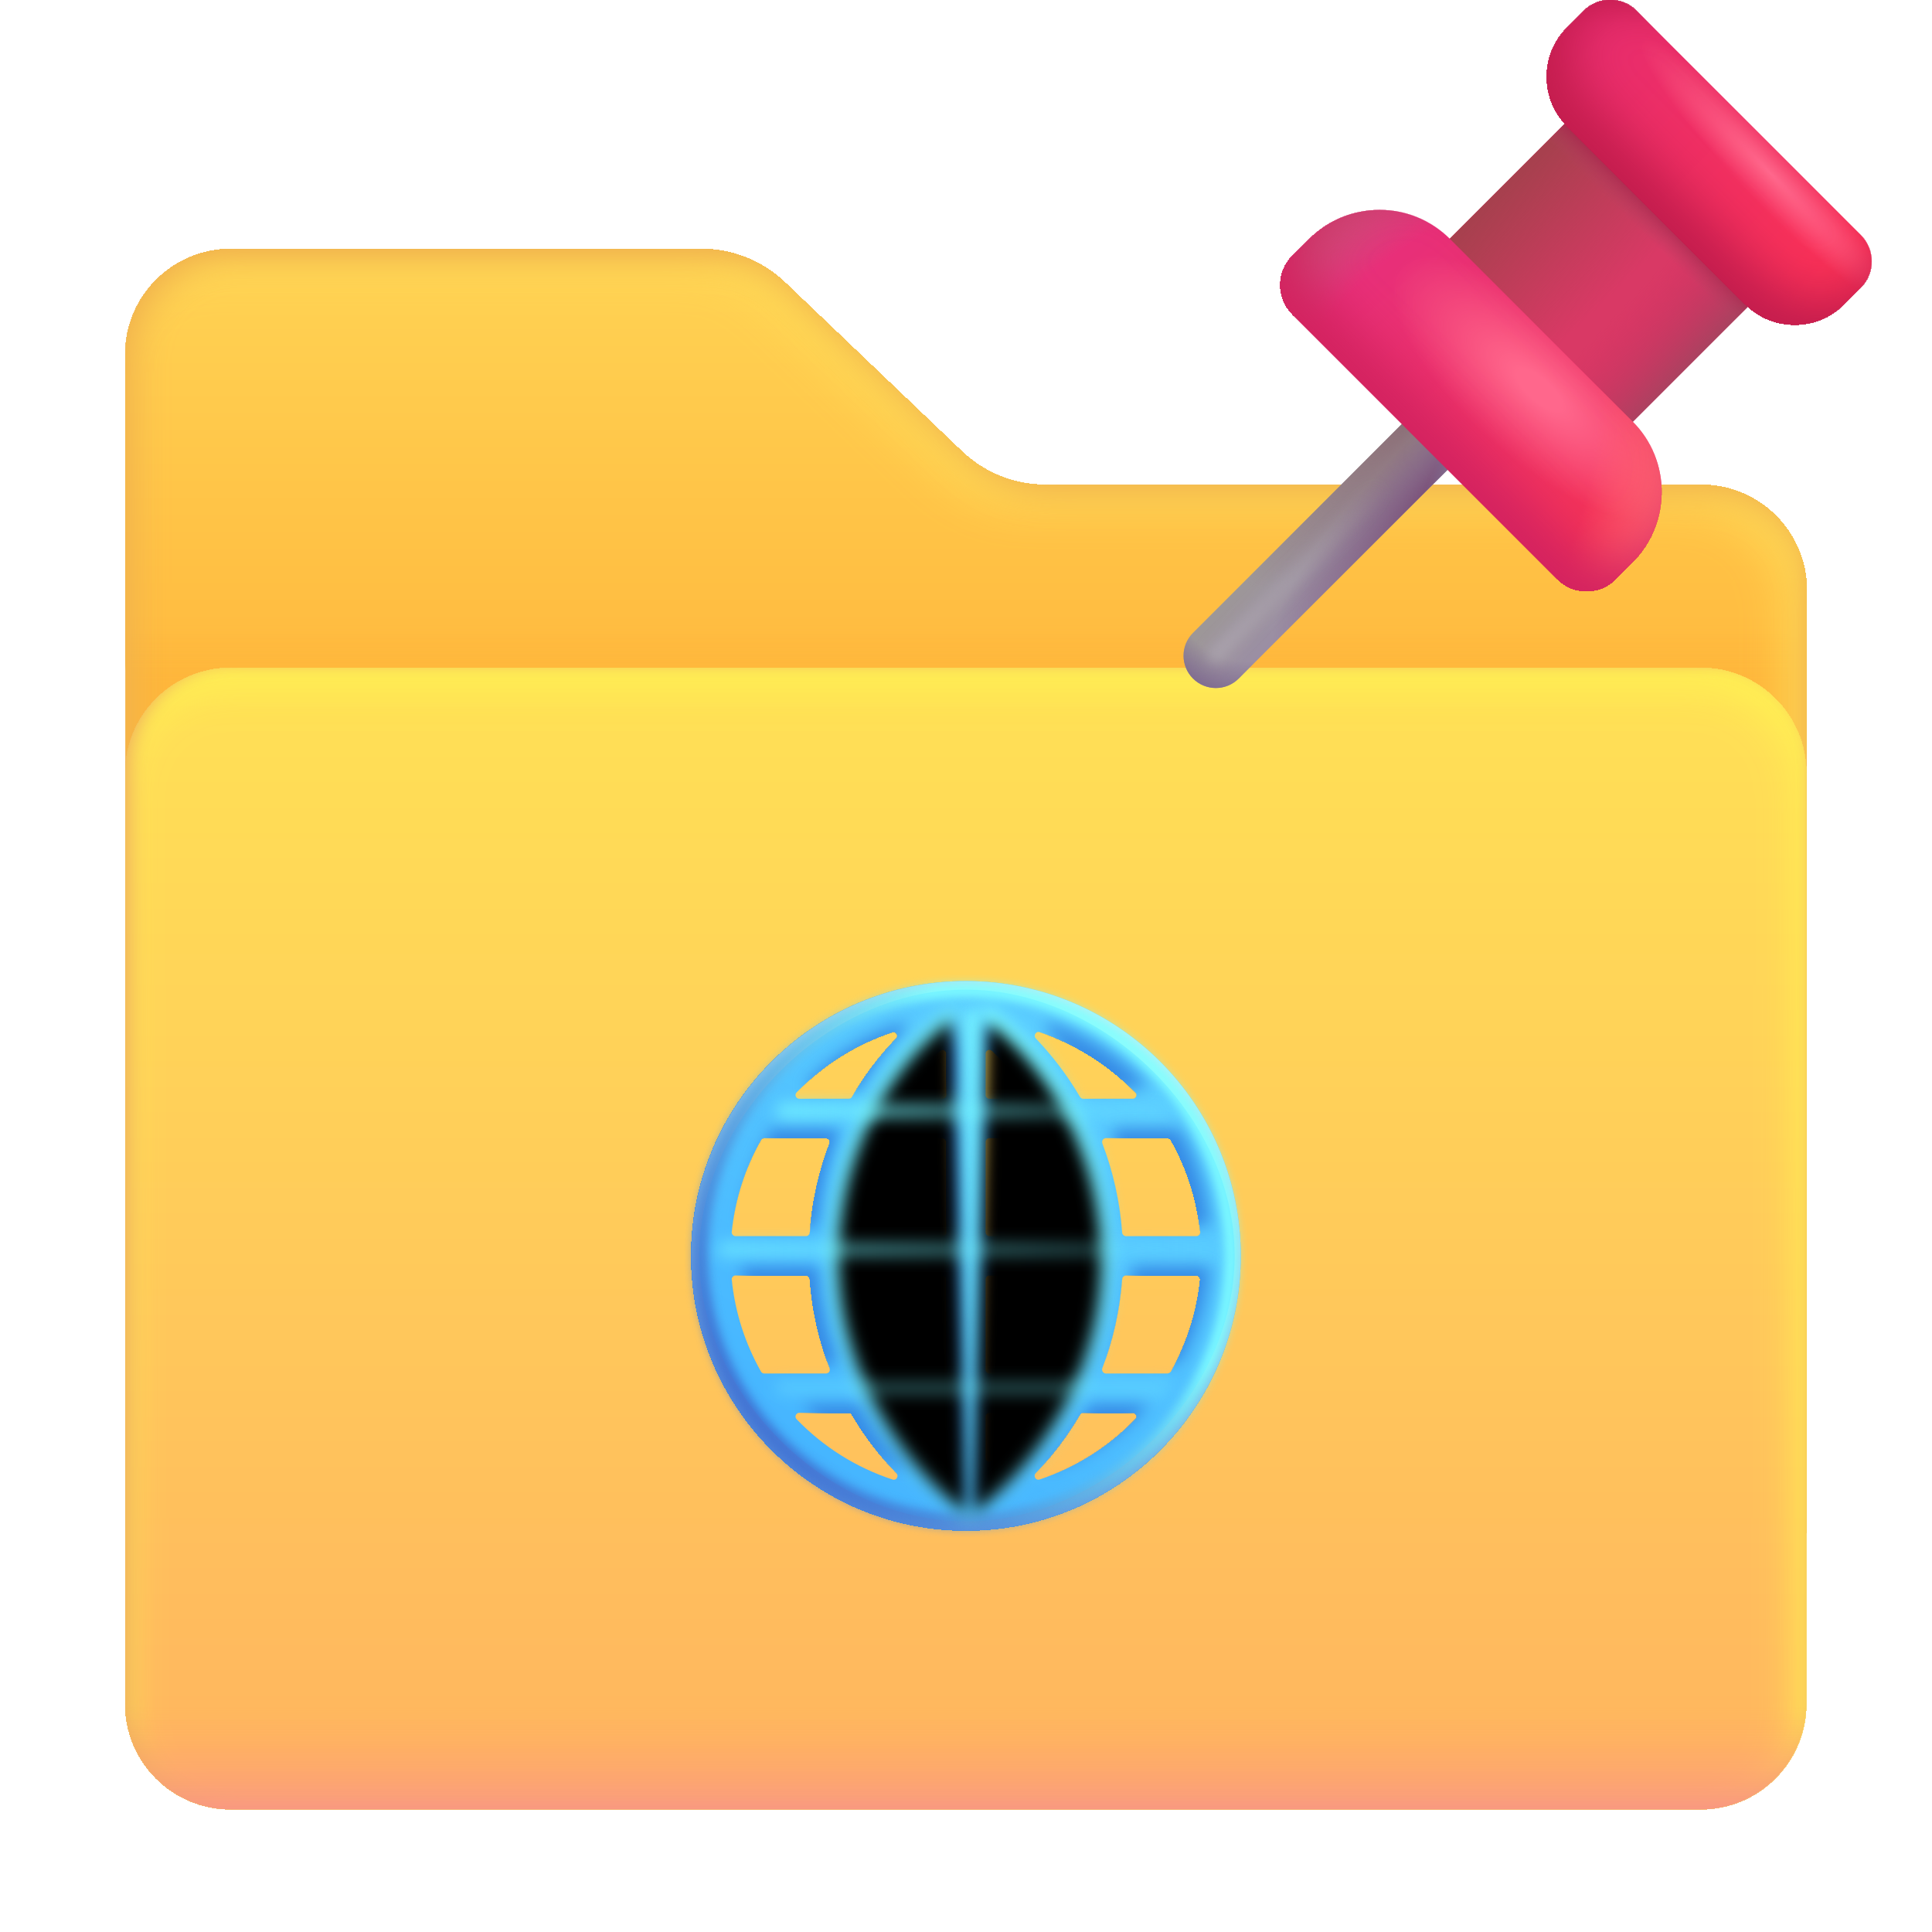
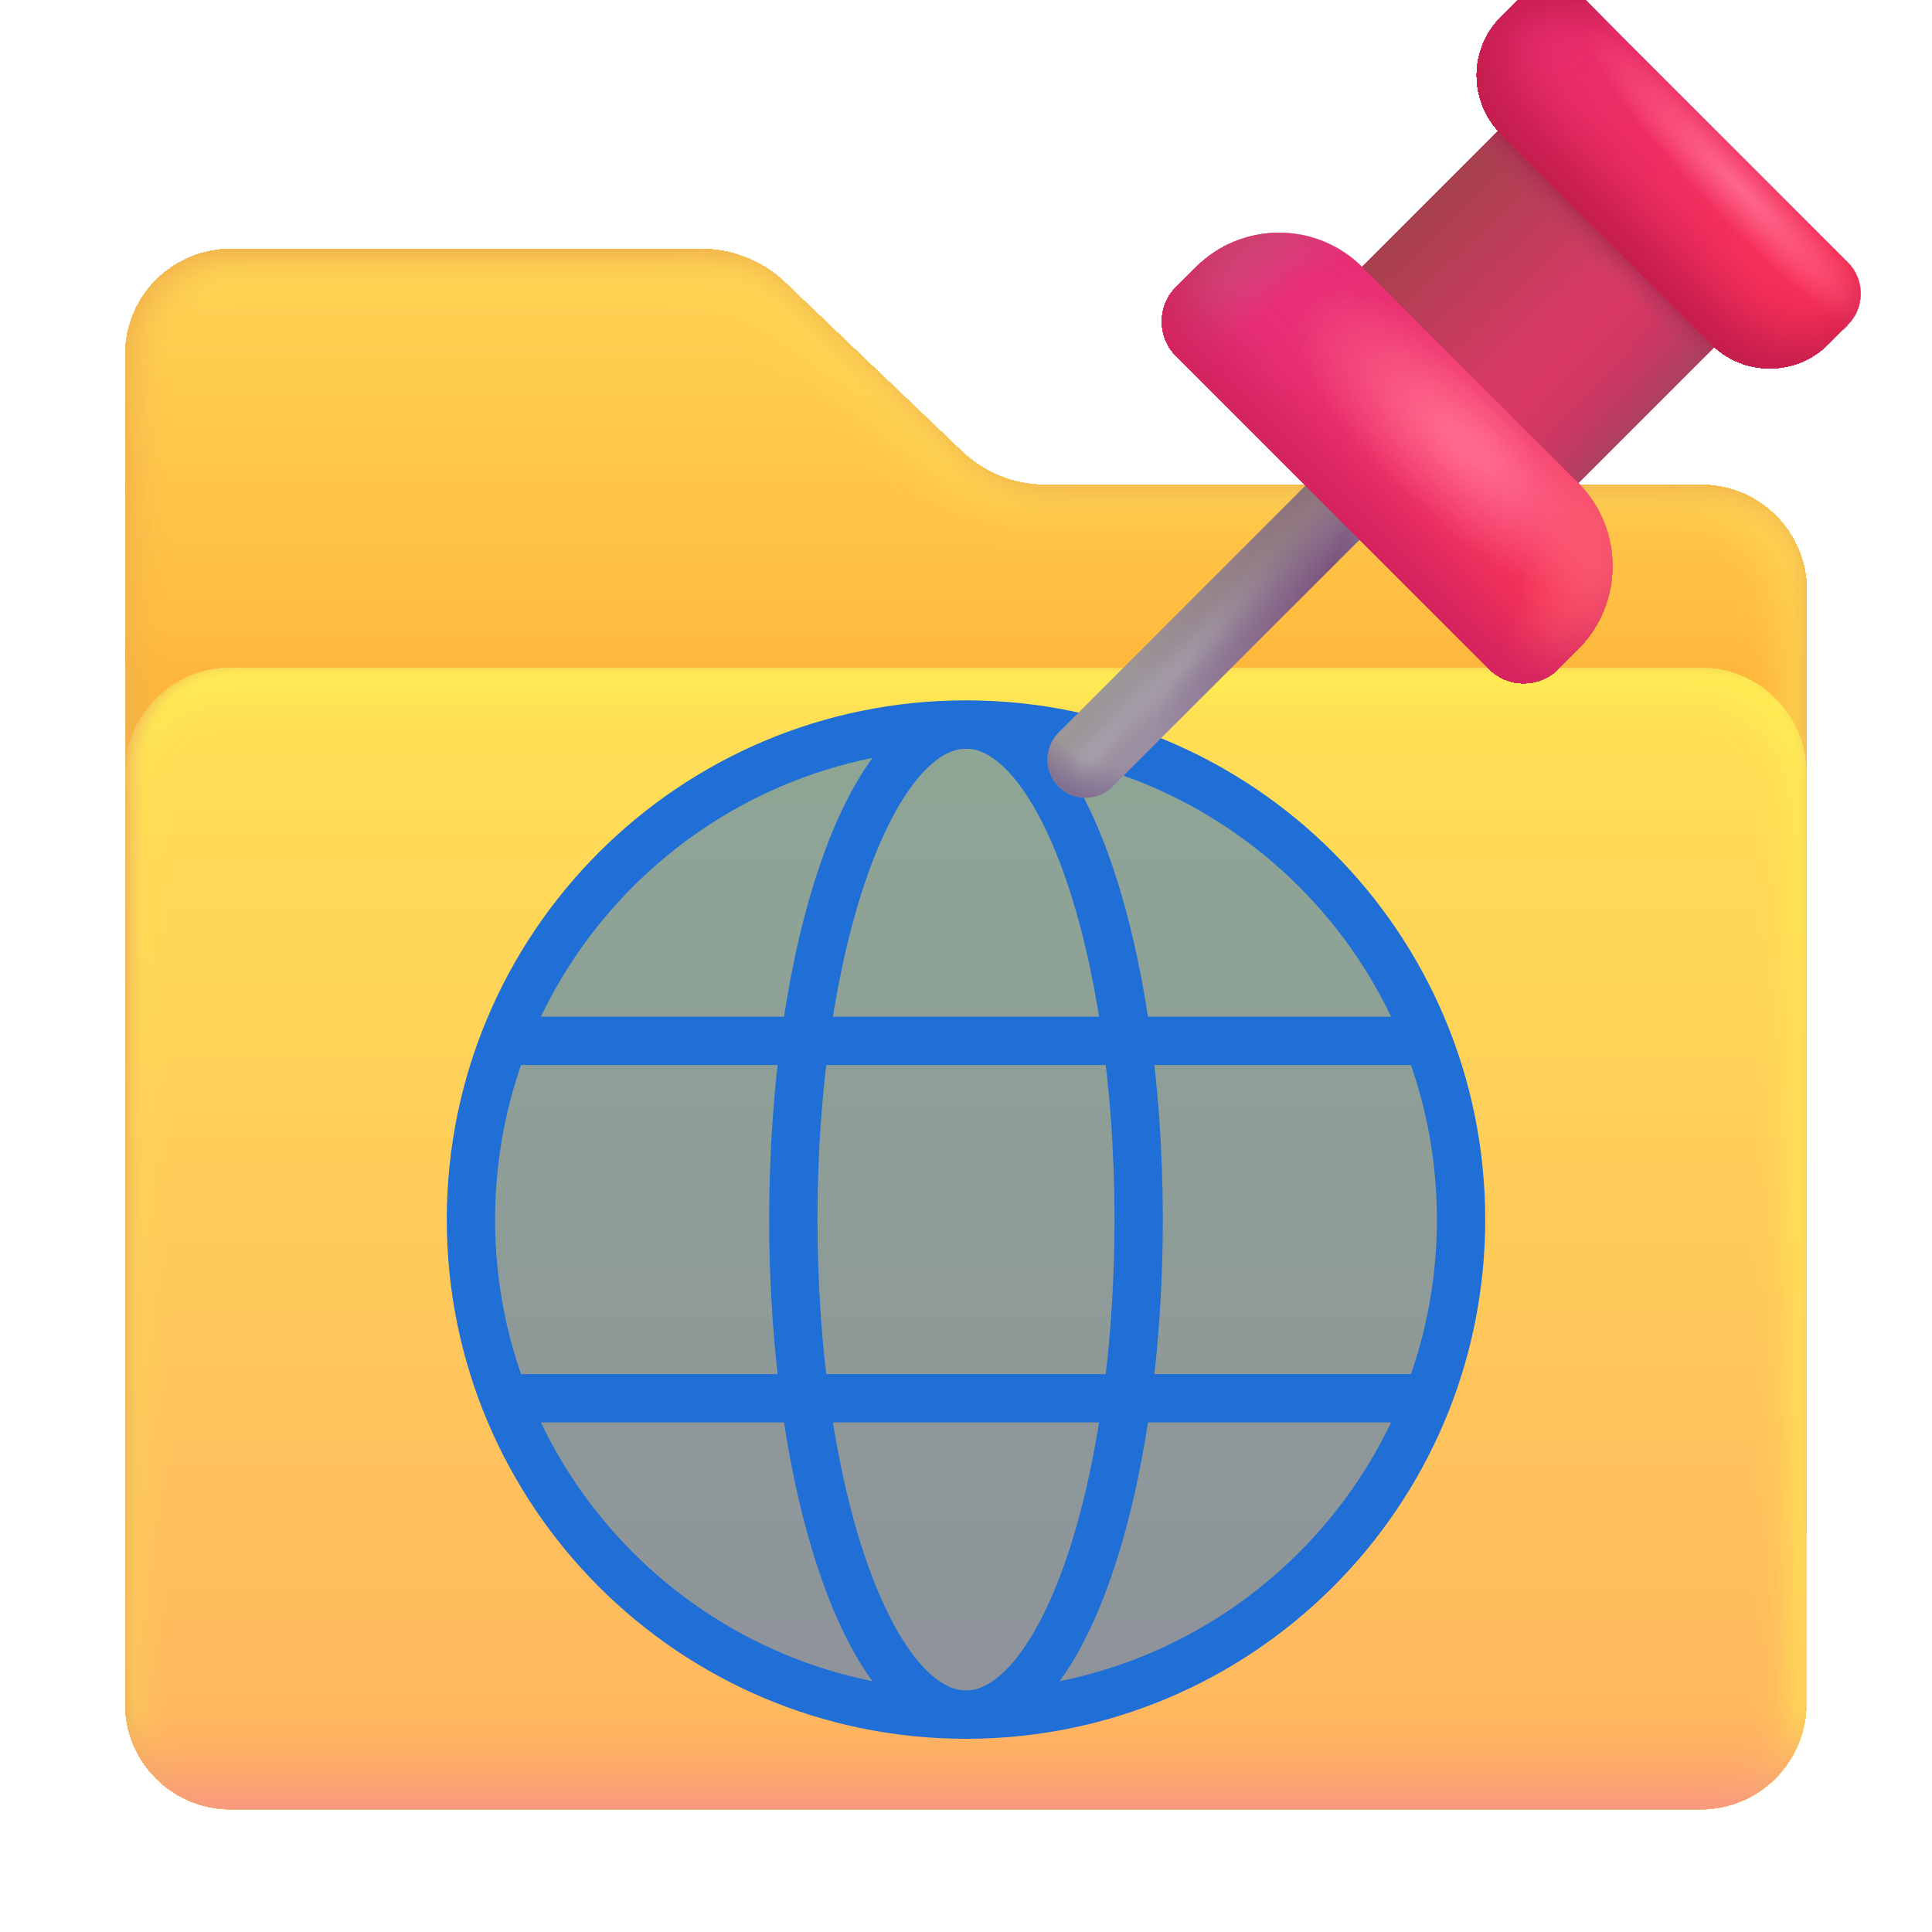
<svg xmlns="http://www.w3.org/2000/svg" viewBox="0 0 16 16" width="16" height="16">
  <svg x="0" y="0" width="16" height="16" viewBox="0 0 32 32">
    <g filter="url(#filter0_ii_18_22534)">
      <path d="M3.824 4.125C2.858 4.125 2.074 4.909 2.074 5.875V10.938C2.074 10.994 2.077 11.05 2.082 11.105V25.188C2.082 26.154 2.866 26.938 3.832 26.938H28.176C29.142 26.938 29.926 26.154 29.926 25.188V9.781C29.926 8.815 29.142 8.031 28.176 8.031H17.311C16.797 8.031 16.302 7.833 15.93 7.478L12.998 4.678C12.626 4.323 12.131 4.125 11.617 4.125H3.824Z" fill="url(#paint0_linear_18_22534)" />
      <path d="M3.824 4.125C2.858 4.125 2.074 4.909 2.074 5.875V10.938C2.074 10.994 2.077 11.05 2.082 11.105V25.188C2.082 26.154 2.866 26.938 3.832 26.938H28.176C29.142 26.938 29.926 26.154 29.926 25.188V9.781C29.926 8.815 29.142 8.031 28.176 8.031H17.311C16.797 8.031 16.302 7.833 15.93 7.478L12.998 4.678C12.626 4.323 12.131 4.125 11.617 4.125H3.824Z" fill="url(#paint1_linear_18_22534)" />
    </g>
    <g filter="url(#filter1_ii_18_22534)">
      <rect x="2.074" y="11.062" width="27.844" height="18.906" rx="1.75" fill="url(#paint2_linear_18_22534)" />
    </g>
    <rect x="2.074" y="11.062" width="27.844" height="18.906" rx="1.75" fill="url(#paint3_linear_18_22534)" />
    <defs>
      <filter id="filter0_ii_18_22534" x="1.774" y="4.125" width="28.252" height="23.113" filterUnits="userSpaceOnUse" color-interpolation-filters="sRGB">
        <feFlood flood-opacity="0" result="BackgroundImageFix" />
        <feBlend mode="normal" in="SourceGraphic" in2="BackgroundImageFix" result="shape" />
        <feColorMatrix in="SourceAlpha" type="matrix" values="0 0 0 0 0 0 0 0 0 0 0 0 0 0 0 0 0 0 127 0" result="hardAlpha" />
        <feOffset dx="-0.3" dy="0.3" />
        <feGaussianBlur stdDeviation="0.375" />
        <feComposite in2="hardAlpha" operator="arithmetic" k2="-1" k3="1" />
        <feColorMatrix type="matrix" values="0 0 0 0 1 0 0 0 0 0.863 0 0 0 0 0.337 0 0 0 1 0" />
        <feBlend mode="normal" in2="shape" result="effect1_innerShadow_18_22534" />
        <feColorMatrix in="SourceAlpha" type="matrix" values="0 0 0 0 0 0 0 0 0 0 0 0 0 0 0 0 0 0 127 0" result="hardAlpha" />
        <feOffset dx="0.1" dy="0.1" />
        <feGaussianBlur stdDeviation="0.3" />
        <feComposite in2="hardAlpha" operator="arithmetic" k2="-1" k3="1" />
        <feColorMatrix type="matrix" values="0 0 0 0 0.937 0 0 0 0 0.675 0 0 0 0 0.294 0 0 0 1 0" />
        <feBlend mode="normal" in2="effect1_innerShadow_18_22534" result="effect2_innerShadow_18_22534" />
      </filter>
      <filter id="filter1_ii_18_22534" x="1.974" y="10.963" width="28.044" height="19.306" filterUnits="userSpaceOnUse" color-interpolation-filters="sRGB">
        <feFlood flood-opacity="0" result="BackgroundImageFix" />
        <feBlend mode="normal" in="SourceGraphic" in2="BackgroundImageFix" result="shape" />
        <feColorMatrix in="SourceAlpha" type="matrix" values="0 0 0 0 0 0 0 0 0 0 0 0 0 0 0 0 0 0 127 0" result="hardAlpha" />
        <feOffset dx="-0.1" dy="0.3" />
        <feGaussianBlur stdDeviation="0.375" />
        <feComposite in2="hardAlpha" operator="arithmetic" k2="-1" k3="1" />
        <feColorMatrix type="matrix" values="0 0 0 0 1 0 0 0 0 0.949 0 0 0 0 0.325 0 0 0 1 0" />
        <feBlend mode="normal" in2="shape" result="effect1_innerShadow_18_22534" />
        <feColorMatrix in="SourceAlpha" type="matrix" values="0 0 0 0 0 0 0 0 0 0 0 0 0 0 0 0 0 0 127 0" result="hardAlpha" />
        <feOffset dx="0.1" dy="-0.1" />
        <feGaussianBlur stdDeviation="0.15" />
        <feComposite in2="hardAlpha" operator="arithmetic" k2="-1" k3="1" />
        <feColorMatrix type="matrix" values="0 0 0 0 0.941 0 0 0 0 0.69 0 0 0 0 0.365 0 0 0 1 0" />
        <feBlend mode="normal" in2="effect1_innerShadow_18_22534" result="effect2_innerShadow_18_22534" />
      </filter>
      <linearGradient id="paint0_linear_18_22534" x1="16" y1="4.75" x2="16" y2="11.75" gradientUnits="userSpaceOnUse">
        <stop stop-color="#FFD152" />
        <stop offset="1" stop-color="#FFB83D" />
      </linearGradient>
      <linearGradient id="paint1_linear_18_22534" x1="16.747" y1="11.316" x2="16.747" y2="10.343" gradientUnits="userSpaceOnUse">
        <stop stop-color="#FEB63B" />
        <stop offset="1" stop-color="#FEB63B" stop-opacity="0" />
      </linearGradient>
      <linearGradient id="paint2_linear_18_22534" x1="15.996" y1="11.062" x2="15.996" y2="29.969" gradientUnits="userSpaceOnUse">
        <stop stop-color="#FFE155" />
        <stop offset="1" stop-color="#FFB45F" />
      </linearGradient>
      <linearGradient id="paint3_linear_18_22534" x1="19.882" y1="30.183" x2="19.882" y2="28.246" gradientUnits="userSpaceOnUse">
        <stop stop-color="#F9928A" />
        <stop offset="1" stop-color="#FFAD5F" stop-opacity="0" />
      </linearGradient>
    </defs>
  </svg>
-   <svg x="5.4" y="7.8" width="5.2" height="5.2" viewBox="0 0 32 32">
-     <g filter="url(#filter0_i_18_4808)">
-       <path fill-rule="evenodd" clip-rule="evenodd" d="M2 16C2 23.72 8.28 30 16 30C23.72 30 30 23.72 30 16C30 8.28 23.72 2 16 2C8.28 2 2 8.28 2 16ZM4.258 15C4.141 15 4.049 14.9 4.061 14.784C4.232 13.095 4.753 11.509 5.552 10.1C5.587 10.038 5.653 10 5.724 10H8.864C9.005 10 9.102 10.143 9.052 10.276C8.502 11.714 8.159 13.239 8.043 14.812C8.036 14.918 7.948 15 7.843 15H4.258ZM10.25 15C10.134 15 10.042 14.902 10.052 14.786C10.193 13.149 10.617 11.572 11.292 10.115C11.324 10.044 11.395 10 11.472 10H14.8C14.911 10 15 10.089 15 10.2V14.8C15 14.911 14.911 15 14.8 15H10.25ZM15 17.2C15 17.09 14.911 17 14.8 17H10.25C10.134 17 10.042 17.098 10.052 17.214C10.193 18.851 10.617 20.428 11.292 21.885C11.324 21.956 11.395 22 11.472 22H14.8C14.911 22 15 21.91 15 21.8V17.2ZM15 24.2C15 24.09 14.911 24 14.8 24H12.889C12.727 24 12.633 24.181 12.729 24.311C13.298 25.082 13.95 25.799 14.675 26.448C14.802 26.562 15 26.47 15 26.3V24.2ZM19.555 27.073C19.412 27.222 19.553 27.466 19.749 27.401C21.623 26.784 23.294 25.717 24.634 24.328C24.755 24.203 24.665 24 24.491 24H21.98C21.909 24 21.843 24.038 21.807 24.1C21.178 25.17 20.424 26.168 19.555 27.073ZM22.948 21.724C22.898 21.857 22.994 22 23.136 22L26.246 22C26.335 22 26.418 21.953 26.462 21.875C27.252 20.472 27.769 18.895 27.939 17.216C27.951 17.1 27.858 17 27.742 17H24.157C24.052 17 23.964 17.082 23.957 17.188C23.841 18.761 23.498 20.286 22.948 21.724ZM21.75 17C21.866 17 21.958 17.098 21.948 17.214C21.807 18.851 21.383 20.428 20.708 21.885C20.676 21.956 20.605 22 20.528 22H17.2C17.09 22 17 21.91 17 21.8V17.2C17 17.09 17.09 17 17.2 17H21.75ZM23.957 14.812C23.964 14.918 24.052 15 24.157 15H27.742C27.858 15 27.951 14.9 27.939 14.784C27.769 13.105 27.252 11.528 26.462 10.125C26.418 10.047 26.335 10 26.246 10L23.136 10C22.995 10 22.898 10.143 22.948 10.276C23.498 11.714 23.841 13.239 23.957 14.812ZM20.528 10C20.605 10 20.676 10.044 20.708 10.115C21.383 11.572 21.807 13.149 21.948 14.786C21.958 14.902 21.866 15 21.75 15H17.2C17.09 15 17 14.911 17 14.8V10.2C17 10.089 17.09 10 17.2 10H20.528ZM21.807 7.9C21.843 7.962 21.91 8 21.981 8H24.491C24.665 8 24.755 7.797 24.634 7.672C23.296 6.285 21.627 5.218 19.755 4.601C19.559 4.536 19.418 4.779 19.561 4.929C20.428 5.834 21.18 6.832 21.807 7.9ZM17.325 5.552C17.198 5.438 17 5.53 17 5.7V7.8C17 7.91 17.09 8 17.2 8H19.111C19.273 8 19.367 7.819 19.271 7.689C18.701 6.918 18.05 6.201 17.325 5.552ZM15 5.7C15 5.53 14.802 5.438 14.675 5.552C13.95 6.201 13.299 6.918 12.729 7.689C12.633 7.819 12.727 8 12.889 8H14.8C14.911 8 15 7.91 15 7.8V5.7ZM17.2 24C17.09 24 17 24.09 17 24.2V26.3C17 26.47 17.198 26.562 17.325 26.448C18.05 25.799 18.702 25.082 19.271 24.311C19.367 24.181 19.273 24 19.111 24H17.2ZM5.552 21.9C5.587 21.962 5.653 22 5.724 22H8.866C9.008 22 9.105 21.856 9.054 21.724C8.504 20.285 8.159 18.76 8.044 17.188C8.036 17.082 7.949 17 7.843 17H4.258C4.141 17 4.049 17.1 4.061 17.216C4.232 18.905 4.753 20.491 5.552 21.9ZM12.259 27.404C12.455 27.468 12.595 27.225 12.453 27.076C11.582 26.169 10.827 25.17 10.198 24.1C10.162 24.038 10.096 24 10.024 24H7.508C7.336 24 7.246 24.203 7.366 24.328C8.707 25.719 10.381 26.787 12.259 27.404ZM10.019 8C10.091 8 10.156 7.962 10.193 7.9C10.82 6.832 11.572 5.834 12.439 4.929C12.582 4.779 12.441 4.536 12.245 4.601C10.373 5.218 8.704 6.285 7.366 7.672C7.246 7.797 7.336 8 7.508 8H10.019Z" fill="url(#paint0_linear_18_4808)" />
+   <g transform="translate(8,10.1)">
+     <clipPath id="gc">
+       <circle r="4.1" />
+     </clipPath>
+     <circle r="4.1" fill="#1f6fd6" fill-opacity="0.5" stroke="#1f6fd6" stroke-width="0.4" />
+     <g clip-path="url(#gc)" fill="none" stroke="#1f6fd6" stroke-width="0.4">
+       <ellipse rx="1.43" ry="4.1" />
+       <path d="M-4.1 -1.48H4.1" />
+       <path d="M-4.1 1.48H4.1" />
    </g>
-     <path fill-rule="evenodd" clip-rule="evenodd" d="M16 30C8.28 30 2 23.72 2 16C2 8.28 8.28 2 16 2C23.72 2 30 8.28 30 16C30 23.72 23.72 30 16 30ZM16 29.531C23.076 29.531 29.688 23.076 29.688 16C29.688 8.924 23.076 2.437 16 2.437C8.924 2.437 2.406 8.924 2.406 16C2.406 23.076 8.924 29.531 16 29.531Z" fill="url(#paint1_linear_18_4808)" />
-     <g filter="url(#filter1_f_18_4808)">
-       <path fill-rule="evenodd" clip-rule="evenodd" d="M16 29.828C8.375 29.828 2.172 23.625 2.172 16C2.172 8.375 8.375 2.172 16 2.172C23.625 2.172 29.828 8.375 29.828 16C29.828 23.625 23.625 29.828 16 29.828ZM16 29.203C23.292 29.203 29.203 23.292 29.203 16C29.203 8.708 23.292 2.797 16 2.797C8.708 2.797 2.797 8.708 2.797 16C2.797 23.292 8.708 29.203 16 29.203Z" fill="url(#paint2_radial_18_4808)" />
-     </g>
-     <g filter="url(#filter2_f_18_4808)">
-       <path d="M16.312 3.812L16.312 28.188" stroke="url(#paint3_linear_18_4808)" stroke-width="0.75" stroke-linecap="round" />
-     </g>
-     <g filter="url(#filter3_f_18_4808)">
-       <path d="M17.125 3.688C19.125 5 23.125 9.325 23.125 16.125C23.125 22.925 18.625 27.667 16.375 29.188" stroke="url(#paint4_linear_18_4808)" stroke-width="0.75" stroke-linecap="round" />
-     </g>
-     <g filter="url(#filter4_f_18_4808)">
-       <path d="M15.25 3.688C13.25 5 9.25 9.325 9.25 16.125C9.25 22.925 13.75 27.667 16 29.188" stroke="url(#paint5_linear_18_4808)" stroke-width="0.75" stroke-linecap="round" />
-     </g>
-     <g filter="url(#filter5_f_18_4808)">
-       <path d="M6.688 8.625H26" stroke="url(#paint6_linear_18_4808)" stroke-width="0.75" stroke-linecap="round" />
-     </g>
-     <g filter="url(#filter6_f_18_4808)">
-       <path d="M6.625 22.75H26" stroke="url(#paint7_linear_18_4808)" stroke-opacity="0.75" stroke-width="0.75" stroke-linecap="round" />
-     </g>
-     <g filter="url(#filter7_f_18_4808)">
-       <path d="M3.688 15.688H29" stroke="url(#paint8_linear_18_4808)" stroke-opacity="0.75" stroke-width="0.75" stroke-linecap="round" />
-     </g>
-     <defs>
-       <filter id="filter0_i_18_4808" x="2" y="1.5" width="28.5" height="28.5" filterUnits="userSpaceOnUse" color-interpolation-filters="sRGB">
-         <feFlood flood-opacity="0" result="BackgroundImageFix" />
-         <feBlend mode="normal" in="SourceGraphic" in2="BackgroundImageFix" result="shape" />
-         <feColorMatrix in="SourceAlpha" type="matrix" values="0 0 0 0 0 0 0 0 0 0 0 0 0 0 0 0 0 0 127 0" result="hardAlpha" />
-         <feOffset dx="0.5" dy="-0.5" />
-         <feGaussianBlur stdDeviation="0.375" />
-         <feComposite in2="hardAlpha" operator="arithmetic" k2="-1" k3="1" />
-         <feColorMatrix type="matrix" values="0 0 0 0 0.212 0 0 0 0 0.549 0 0 0 0 0.902 0 0 0 1 0" />
-         <feBlend mode="normal" in2="shape" result="effect1_innerShadow_18_4808" />
-       </filter>
-       <filter id="filter1_f_18_4808" x="1.672" y="1.672" width="28.656" height="28.656" filterUnits="userSpaceOnUse" color-interpolation-filters="sRGB">
-         <feFlood flood-opacity="0" result="BackgroundImageFix" />
-         <feBlend mode="normal" in="SourceGraphic" in2="BackgroundImageFix" result="shape" />
-         <feGaussianBlur stdDeviation="0.25" result="effect1_foregroundBlur_18_4808" />
-       </filter>
-       <filter id="filter2_f_18_4808" x="15.188" y="2.688" width="2.25" height="26.625" filterUnits="userSpaceOnUse" color-interpolation-filters="sRGB">
-         <feFlood flood-opacity="0" result="BackgroundImageFix" />
-         <feBlend mode="normal" in="SourceGraphic" in2="BackgroundImageFix" result="shape" />
-         <feGaussianBlur stdDeviation="0.375" result="effect1_foregroundBlur_18_4808" />
-       </filter>
-       <filter id="filter3_f_18_4808" x="15.25" y="2.562" width="9" height="27.75" filterUnits="userSpaceOnUse" color-interpolation-filters="sRGB">
-         <feFlood flood-opacity="0" result="BackgroundImageFix" />
-         <feBlend mode="normal" in="SourceGraphic" in2="BackgroundImageFix" result="shape" />
-         <feGaussianBlur stdDeviation="0.375" result="effect1_foregroundBlur_18_4808" />
-       </filter>
-       <filter id="filter4_f_18_4808" x="8.125" y="2.562" width="9" height="27.75" filterUnits="userSpaceOnUse" color-interpolation-filters="sRGB">
-         <feFlood flood-opacity="0" result="BackgroundImageFix" />
-         <feBlend mode="normal" in="SourceGraphic" in2="BackgroundImageFix" result="shape" />
-         <feGaussianBlur stdDeviation="0.375" result="effect1_foregroundBlur_18_4808" />
-       </filter>
-       <filter id="filter5_f_18_4808" x="5.562" y="7.5" width="21.562" height="2.25" filterUnits="userSpaceOnUse" color-interpolation-filters="sRGB">
-         <feFlood flood-opacity="0" result="BackgroundImageFix" />
-         <feBlend mode="normal" in="SourceGraphic" in2="BackgroundImageFix" result="shape" />
-         <feGaussianBlur stdDeviation="0.375" result="effect1_foregroundBlur_18_4808" />
-       </filter>
-       <filter id="filter6_f_18_4808" x="5.5" y="21.625" width="21.625" height="2.25" filterUnits="userSpaceOnUse" color-interpolation-filters="sRGB">
-         <feFlood flood-opacity="0" result="BackgroundImageFix" />
-         <feBlend mode="normal" in="SourceGraphic" in2="BackgroundImageFix" result="shape" />
-         <feGaussianBlur stdDeviation="0.375" result="effect1_foregroundBlur_18_4808" />
-       </filter>
-       <filter id="filter7_f_18_4808" x="2.562" y="14.562" width="27.562" height="2.25" filterUnits="userSpaceOnUse" color-interpolation-filters="sRGB">
-         <feFlood flood-opacity="0" result="BackgroundImageFix" />
-         <feBlend mode="normal" in="SourceGraphic" in2="BackgroundImageFix" result="shape" />
-         <feGaussianBlur stdDeviation="0.375" result="effect1_foregroundBlur_18_4808" />
-       </filter>
-       <linearGradient id="paint0_linear_18_4808" x1="25.5" y1="3.687" x2="9.688" y2="30" gradientUnits="userSpaceOnUse">
-         <stop stop-color="#5CCFFF" />
-         <stop offset="1" stop-color="#44B3FF" />
-       </linearGradient>
-       <linearGradient id="paint1_linear_18_4808" x1="25.062" y1="4.437" x2="5.375" y2="32.625" gradientUnits="userSpaceOnUse">
-         <stop stop-color="#B5F5F5" />
-         <stop offset="1" stop-color="#3A6DD3" />
-       </linearGradient>
-       <radialGradient id="paint2_radial_18_4808" cx="0" cy="0" r="1" gradientUnits="userSpaceOnUse" gradientTransform="translate(26.1875 8.4375) rotate(128.166) scale(27.207 27.207)">
-         <stop offset="0.489" stop-color="#7FFFFF" />
-         <stop offset="1" stop-color="#3C68D0" />
-       </radialGradient>
-       <linearGradient id="paint3_linear_18_4808" x1="16.812" y1="3.812" x2="16.812" y2="35.125" gradientUnits="userSpaceOnUse">
-         <stop stop-color="#76F6FF" />
-         <stop offset="1" stop-color="#76F6FF" stop-opacity="0" />
-       </linearGradient>
-       <linearGradient id="paint4_linear_18_4808" x1="19.75" y1="3.688" x2="19.75" y2="36.445" gradientUnits="userSpaceOnUse">
-         <stop stop-color="#76F6FF" />
-         <stop offset="1" stop-color="#76F6FF" stop-opacity="0" />
-       </linearGradient>
-       <linearGradient id="paint5_linear_18_4808" x1="-1.188" y1="9.062" x2="26" y2="30.625" gradientUnits="userSpaceOnUse">
-         <stop stop-color="#76F6FF" />
-         <stop offset="1" stop-color="#76F6FF" stop-opacity="0" />
-       </linearGradient>
-       <linearGradient id="paint6_linear_18_4808" x1="1.438" y1="9.91" x2="30.312" y2="9.909" gradientUnits="userSpaceOnUse">
-         <stop stop-color="#76F6FF" />
-         <stop offset="1" stop-color="#76F6FF" stop-opacity="0" />
-       </linearGradient>
-       <linearGradient id="paint7_linear_18_4808" x1="19.25" y1="13.75" x2="19.25" y2="28.375" gradientUnits="userSpaceOnUse">
-         <stop stop-color="#76F6FF" />
-         <stop offset="1" stop-color="#76F6FF" stop-opacity="0" />
-       </linearGradient>
-       <linearGradient id="paint8_linear_18_4808" x1="-3.194" y1="16.972" x2="34.652" y2="16.971" gradientUnits="userSpaceOnUse">
-         <stop stop-color="#76F6FF" />
-         <stop offset="1" stop-color="#76F6FF" stop-opacity="0" />
-       </linearGradient>
-     </defs>
-   </svg>
-   <svg x="9.4" y="-0.4" width="6.6" height="6.6" viewBox="0 0 32 32">
+   </g>
+   <svg x="8.2" y="-0.6" width="7.8" height="7.8" viewBox="0 0 32 32">
    <path d="M11.534 12.626L18.886 19.978L25.409 13.454L18.058 6.103L11.534 12.626Z" fill="#D93965" />
    <path d="M11.534 12.626L18.886 19.978L25.409 13.454L18.058 6.103L11.534 12.626Z" fill="url(#paint0_linear_18_23113)" />
    <path d="M11.534 12.626L18.886 19.978L25.409 13.454L18.058 6.103L11.534 12.626Z" fill="url(#paint1_linear_18_23113)" />
    <path d="M11.534 12.626L18.886 19.978L25.409 13.454L18.058 6.103L11.534 12.626Z" fill="url(#paint2_linear_18_23113)" />
    <g filter="url(#filter0_i_18_23113)">
      <path d="M18.02 2.375C18.606 1.789 19.556 1.789 20.142 2.375L29.137 11.37C29.723 11.956 29.723 12.906 29.138 13.492L28.47 14.159C27.377 15.252 25.604 15.252 24.511 14.159L17.353 7.002C16.26 5.908 16.26 4.135 17.353 3.042L18.02 2.375Z" fill="url(#paint3_linear_18_23113)" />
      <path d="M18.02 2.375C18.606 1.789 19.556 1.789 20.142 2.375L29.137 11.37C29.723 11.956 29.723 12.906 29.138 13.492L28.47 14.159C27.377 15.252 25.604 15.252 24.511 14.159L17.353 7.002C16.26 5.908 16.26 4.135 17.353 3.042L18.02 2.375Z" fill="url(#paint4_radial_18_23113)" />
    </g>
    <path d="M13.296 16.38C13.803 15.873 14.625 15.873 15.132 16.38C15.639 16.887 15.639 17.709 15.132 18.216L4.163 29.185C3.656 29.692 2.834 29.692 2.327 29.185C1.82 28.678 1.82 27.856 2.327 27.349L13.296 16.38Z" fill="url(#paint5_linear_18_23113)" />
    <path d="M13.296 16.38C13.803 15.873 14.625 15.873 15.132 16.38C15.639 16.887 15.639 17.709 15.132 18.216L4.163 29.185C3.656 29.692 2.834 29.692 2.327 29.185C1.82 28.678 1.82 27.856 2.327 27.349L13.296 16.38Z" fill="url(#paint6_radial_18_23113)" />
    <path d="M13.296 16.38C13.803 15.873 14.625 15.873 15.132 16.38C15.639 16.887 15.639 17.709 15.132 18.216L4.163 29.185C3.656 29.692 2.834 29.692 2.327 29.185C1.82 28.678 1.82 27.856 2.327 27.349L13.296 16.38Z" fill="url(#paint7_radial_18_23113)" />
    <path d="M13.296 16.38C13.803 15.873 14.625 15.873 15.132 16.38C15.639 16.887 15.639 17.709 15.132 18.216L4.163 29.185C3.656 29.692 2.834 29.692 2.327 29.185C1.82 28.678 1.82 27.856 2.327 27.349L13.296 16.38Z" fill="url(#paint8_radial_18_23113)" />
    <g filter="url(#filter1_i_18_23113)">
      <path d="M6.318 12.217C5.674 12.862 5.674 13.906 6.318 14.551L16.961 25.194C17.606 25.838 18.65 25.838 19.295 25.194L19.971 24.517C21.534 22.955 21.534 20.422 19.971 18.86L12.652 11.541C11.09 9.979 8.557 9.979 6.995 11.541L6.318 12.217Z" fill="url(#paint9_linear_18_23113)" />
      <path d="M6.318 12.217C5.674 12.862 5.674 13.906 6.318 14.551L16.961 25.194C17.606 25.838 18.65 25.838 19.295 25.194L19.971 24.517C21.534 22.955 21.534 20.422 19.971 18.86L12.652 11.541C11.09 9.979 8.557 9.979 6.995 11.541L6.318 12.217Z" fill="url(#paint10_radial_18_23113)" />
      <path d="M6.318 12.217C5.674 12.862 5.674 13.906 6.318 14.551L16.961 25.194C17.606 25.838 18.65 25.838 19.295 25.194L19.971 24.517C21.534 22.955 21.534 20.422 19.971 18.86L12.652 11.541C11.09 9.979 8.557 9.979 6.995 11.541L6.318 12.217Z" fill="url(#paint11_radial_18_23113)" />
      <path d="M6.318 12.217C5.674 12.862 5.674 13.906 6.318 14.551L16.961 25.194C17.606 25.838 18.65 25.838 19.295 25.194L19.971 24.517C21.534 22.955 21.534 20.422 19.971 18.86L12.652 11.541C11.09 9.979 8.557 9.979 6.995 11.541L6.318 12.217Z" fill="url(#paint12_radial_18_23113)" />
    </g>
    <g filter="url(#filter2_f_18_23113)">
      <path d="M3.267 28.201L10.045 21.398" stroke="url(#paint13_linear_18_23113)" stroke-width="0.65" stroke-linecap="round" />
    </g>
    <defs>
      <filter id="filter0_i_18_23113" x="16.533" y="0.935" width="14.044" height="14.044" filterUnits="userSpaceOnUse" color-interpolation-filters="sRGB">
        <feFlood flood-opacity="0" result="BackgroundImageFix" />
        <feBlend mode="normal" in="SourceGraphic" in2="BackgroundImageFix" result="shape" />
        <feColorMatrix in="SourceAlpha" type="matrix" values="0 0 0 0 0 0 0 0 0 0 0 0 0 0 0 0 0 0 127 0" result="hardAlpha" />
        <feOffset dx="1" dy="-1" />
        <feGaussianBlur stdDeviation="1" />
        <feComposite in2="hardAlpha" operator="arithmetic" k2="-1" k3="1" />
        <feColorMatrix type="matrix" values="0 0 0 0 0.765 0 0 0 0 0.11 0 0 0 0 0.302 0 0 0 1 0" />
        <feBlend mode="normal" in2="shape" result="effect1_innerShadow_18_23113" />
      </filter>
      <filter id="filter1_i_18_23113" x="5.835" y="9.369" width="16.308" height="16.308" filterUnits="userSpaceOnUse" color-interpolation-filters="sRGB">
        <feFlood flood-opacity="0" result="BackgroundImageFix" />
        <feBlend mode="normal" in="SourceGraphic" in2="BackgroundImageFix" result="shape" />
        <feColorMatrix in="SourceAlpha" type="matrix" values="0 0 0 0 0 0 0 0 0 0 0 0 0 0 0 0 0 0 127 0" result="hardAlpha" />
        <feOffset dx="1" dy="-1" />
        <feGaussianBlur stdDeviation="1" />
        <feComposite in2="hardAlpha" operator="arithmetic" k2="-1" k3="1" />
        <feColorMatrix type="matrix" values="0 0 0 0 0.827 0 0 0 0 0.133 0 0 0 0 0.373 0 0 0 1 0" />
        <feBlend mode="normal" in2="shape" result="effect1_innerShadow_18_23113" />
      </filter>
      <filter id="filter2_f_18_23113" x="2.442" y="20.573" width="8.427" height="8.453" filterUnits="userSpaceOnUse" color-interpolation-filters="sRGB">
        <feFlood flood-opacity="0" result="BackgroundImageFix" />
        <feBlend mode="normal" in="SourceGraphic" in2="BackgroundImageFix" result="shape" />
        <feGaussianBlur stdDeviation="0.25" result="effect1_foregroundBlur_18_23113" />
      </filter>
      <linearGradient id="paint0_linear_18_23113" x1="14.784" y1="9.579" x2="18.972" y2="13.954" gradientUnits="userSpaceOnUse">
        <stop stop-color="#A7404E" />
        <stop offset="1" stop-color="#A7404E" stop-opacity="0" />
      </linearGradient>
      <linearGradient id="paint1_linear_18_23113" x1="22.378" y1="17.298" x2="19.378" y2="14.454" gradientUnits="userSpaceOnUse">
        <stop stop-color="#9C475F" />
        <stop offset="1" stop-color="#D32A60" stop-opacity="0" />
      </linearGradient>
      <linearGradient id="paint2_linear_18_23113" x1="22.503" y1="11.236" x2="21.44" y2="12.329" gradientUnits="userSpaceOnUse">
        <stop offset="0.208" stop-color="#A72249" />
        <stop offset="1" stop-color="#B14162" stop-opacity="0" />
      </linearGradient>
      <linearGradient id="paint3_linear_18_23113" x1="16.533" y1="3.142" x2="28.222" y2="14.329" gradientUnits="userSpaceOnUse">
        <stop stop-color="#E52C70" />
        <stop offset="1" stop-color="#FC3154" />
      </linearGradient>
      <radialGradient id="paint4_radial_18_23113" cx="0" cy="0" r="1" gradientUnits="userSpaceOnUse" gradientTransform="translate(25.5029 8.892) rotate(136.081) scale(1.17135 7.48692)">
        <stop stop-color="#FF688C" />
        <stop offset="1" stop-color="#FF688C" stop-opacity="0" />
      </radialGradient>
      <linearGradient id="paint5_linear_18_23113" x1="5.509" y1="24.023" x2="7.65" y2="25.908" gradientUnits="userSpaceOnUse">
        <stop stop-color="#9D9798" />
        <stop offset="0.867" stop-color="#9B8EA4" />
      </linearGradient>
      <radialGradient id="paint6_radial_18_23113" cx="0" cy="0" r="1" gradientUnits="userSpaceOnUse" gradientTransform="translate(11.1657 18.672) rotate(134.341) scale(9.40514 2.24299)">
        <stop stop-color="#8C6E76" />
        <stop offset="1" stop-color="#8C6E76" stop-opacity="0" />
      </radialGradient>
      <radialGradient id="paint7_radial_18_23113" cx="0" cy="0" r="1" gradientUnits="userSpaceOnUse" gradientTransform="translate(12.6434 21.0161) rotate(135) scale(9.87294 2.16196)">
        <stop offset="0.157" stop-color="#7C547B" />
        <stop offset="1" stop-color="#7C547B" stop-opacity="0" />
      </radialGradient>
      <radialGradient id="paint8_radial_18_23113" cx="0" cy="0" r="1" gradientUnits="userSpaceOnUse" gradientTransform="translate(6.98712 17.551) rotate(107.204) scale(12.5769 6.44157)">
        <stop offset="0.899" stop-color="#826F91" stop-opacity="0" />
        <stop offset="1" stop-color="#826F91" />
      </radialGradient>
      <linearGradient id="paint9_linear_18_23113" x1="9.972" y1="11.267" x2="20.597" y2="23.954" gradientUnits="userSpaceOnUse">
        <stop stop-color="#E72F7B" />
        <stop offset="1" stop-color="#F63352" />
      </linearGradient>
      <radialGradient id="paint10_radial_18_23113" cx="0" cy="0" r="1" gradientUnits="userSpaceOnUse" gradientTransform="translate(16.2217 17.5795) rotate(131.424) scale(2.83395 7.45916)">
        <stop offset="0.151" stop-color="#FF678C" />
        <stop offset="1" stop-color="#FF678C" stop-opacity="0" />
      </radialGradient>
      <radialGradient id="paint11_radial_18_23113" cx="0" cy="0" r="1" gradientUnits="userSpaceOnUse" gradientTransform="translate(9.78418 19.4545) rotate(10.1981) scale(12.0021 18.4941)">
        <stop offset="0.717" stop-color="#FF6773" stop-opacity="0" />
        <stop offset="1" stop-color="#FF6773" />
      </radialGradient>
      <radialGradient id="paint12_radial_18_23113" cx="0" cy="0" r="1" gradientUnits="userSpaceOnUse" gradientTransform="translate(16.8729 21.2709) rotate(-133.794) scale(13.6954 13.6954)">
        <stop offset="0.816" stop-color="#C95179" stop-opacity="0" />
        <stop offset="1" stop-color="#C95179" />
      </radialGradient>
      <linearGradient id="paint13_linear_18_23113" x1="3.267" y1="28.405" x2="10.197" y2="21.653" gradientUnits="userSpaceOnUse">
        <stop stop-color="#A9A1AC" />
        <stop offset="1" stop-color="#A9A1AC" stop-opacity="0" />
      </linearGradient>
    </defs>
  </svg>
</svg>
